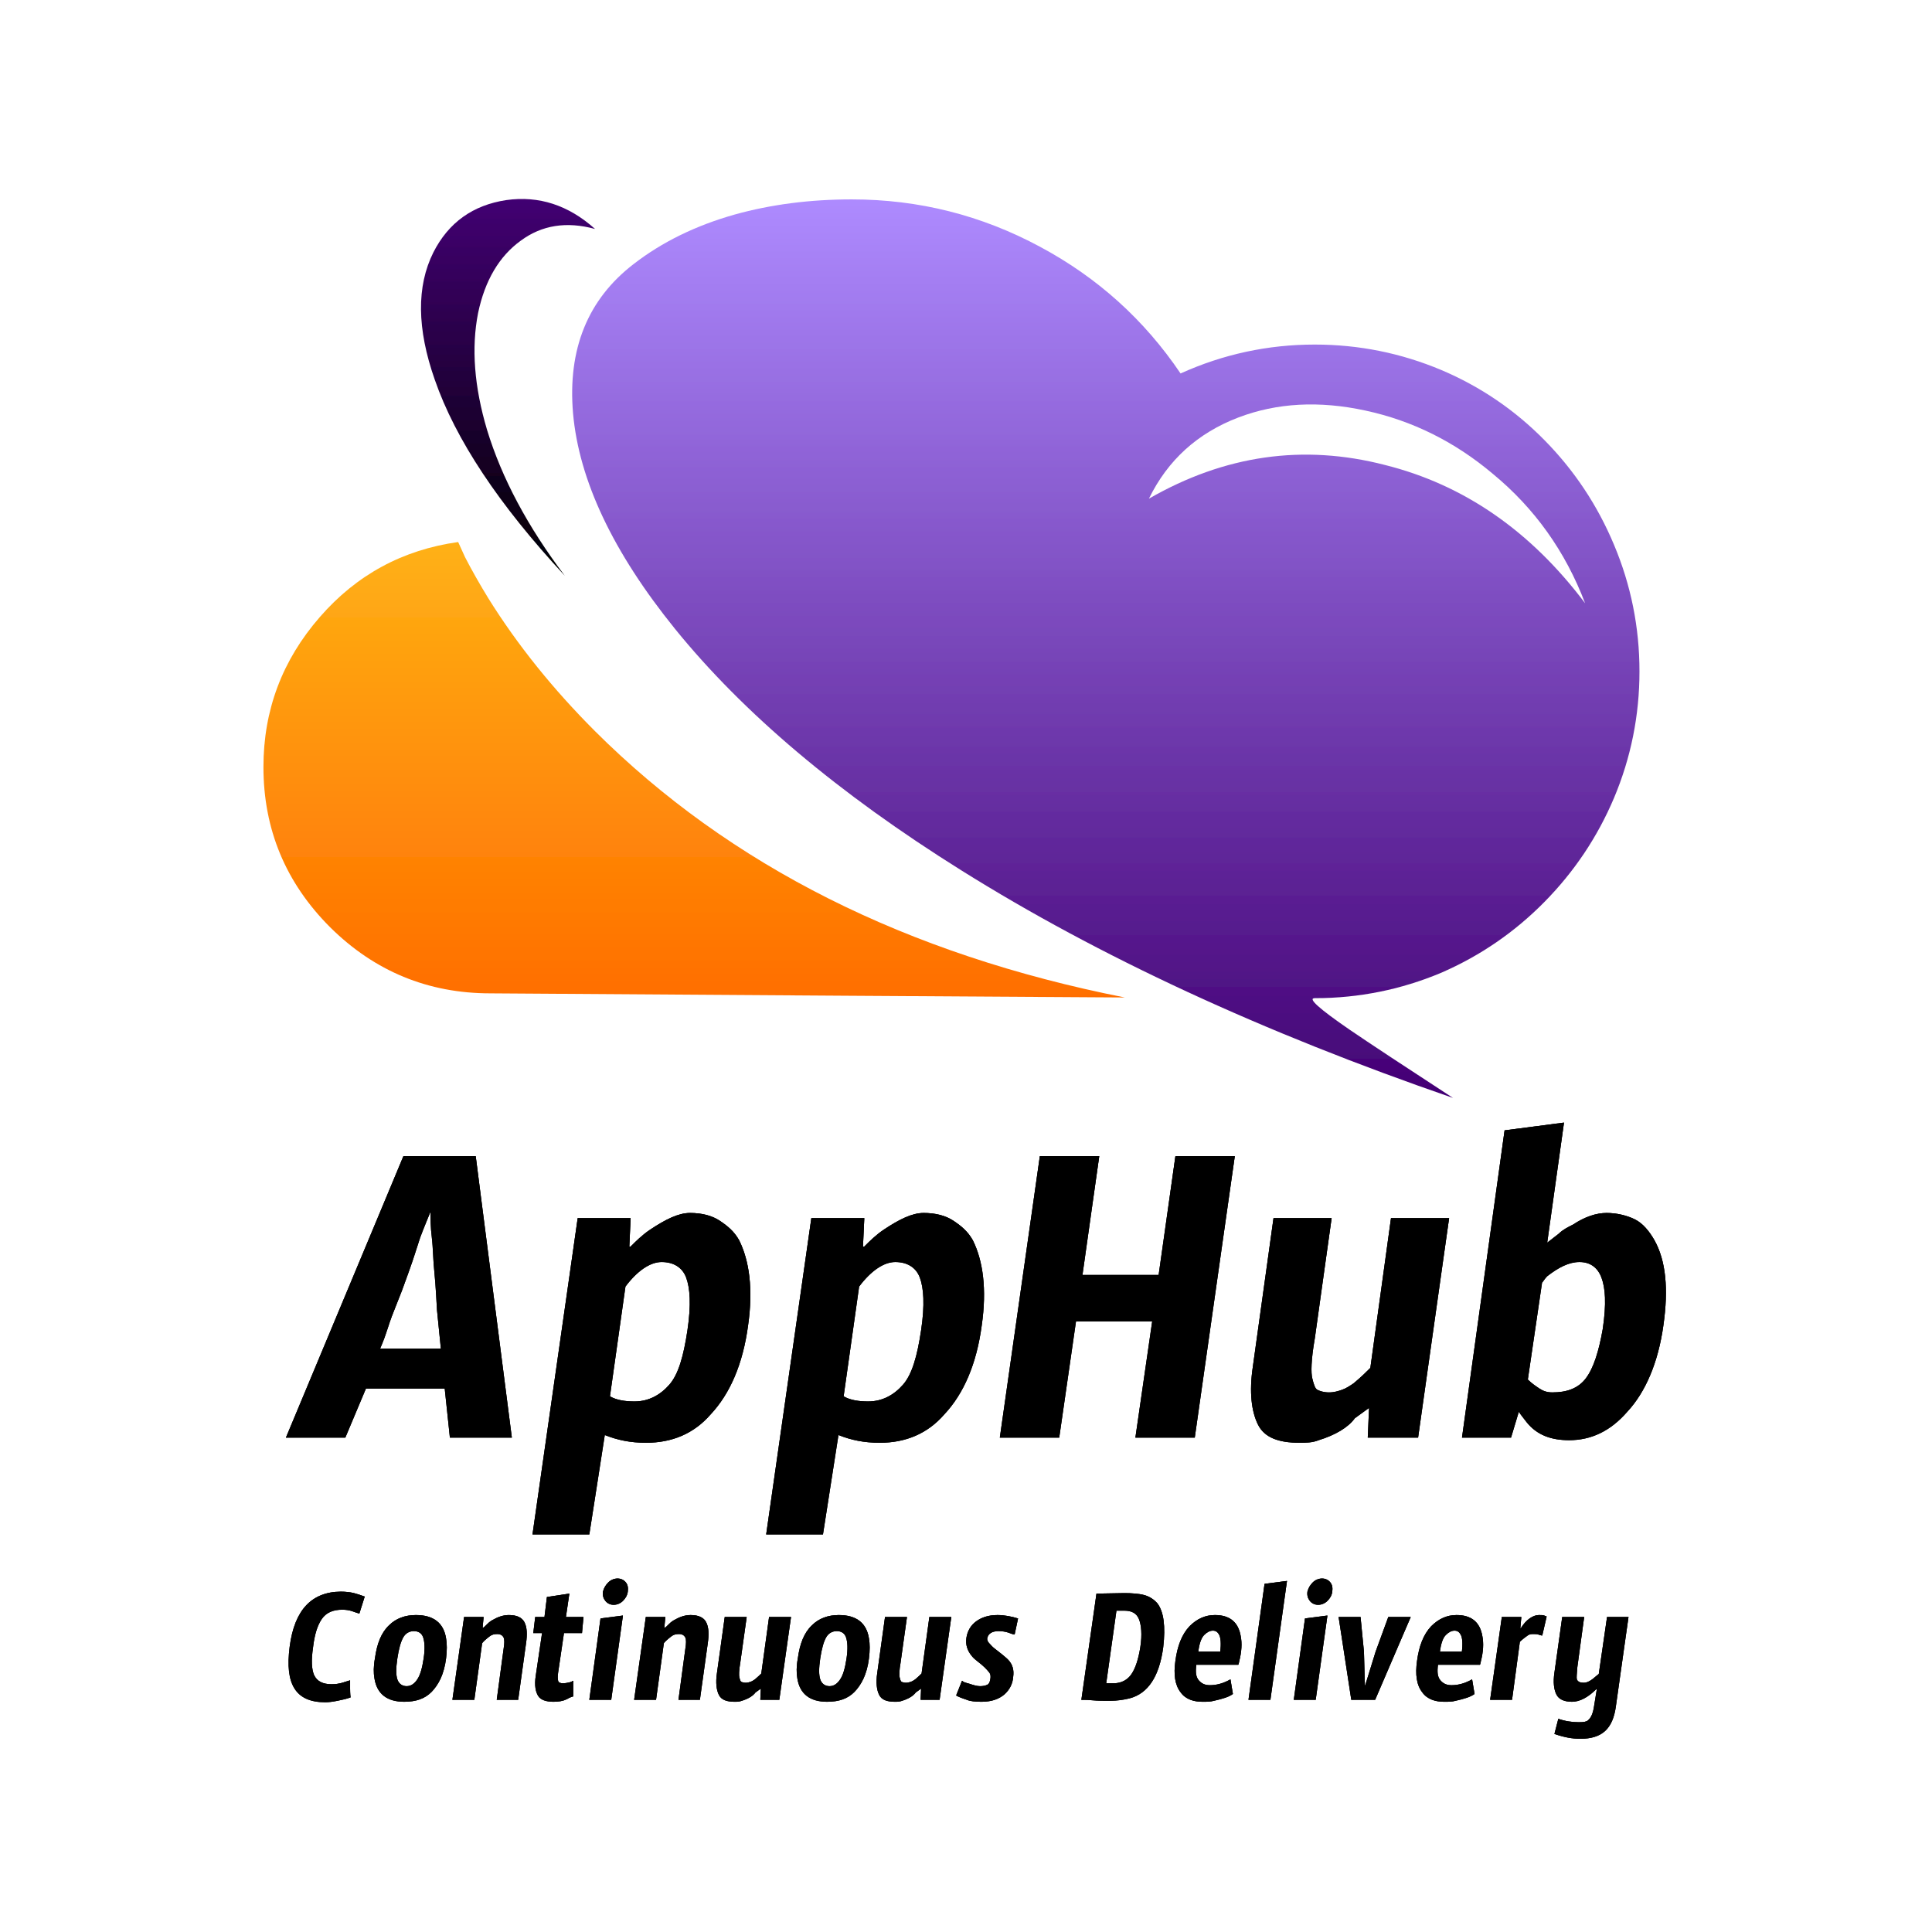
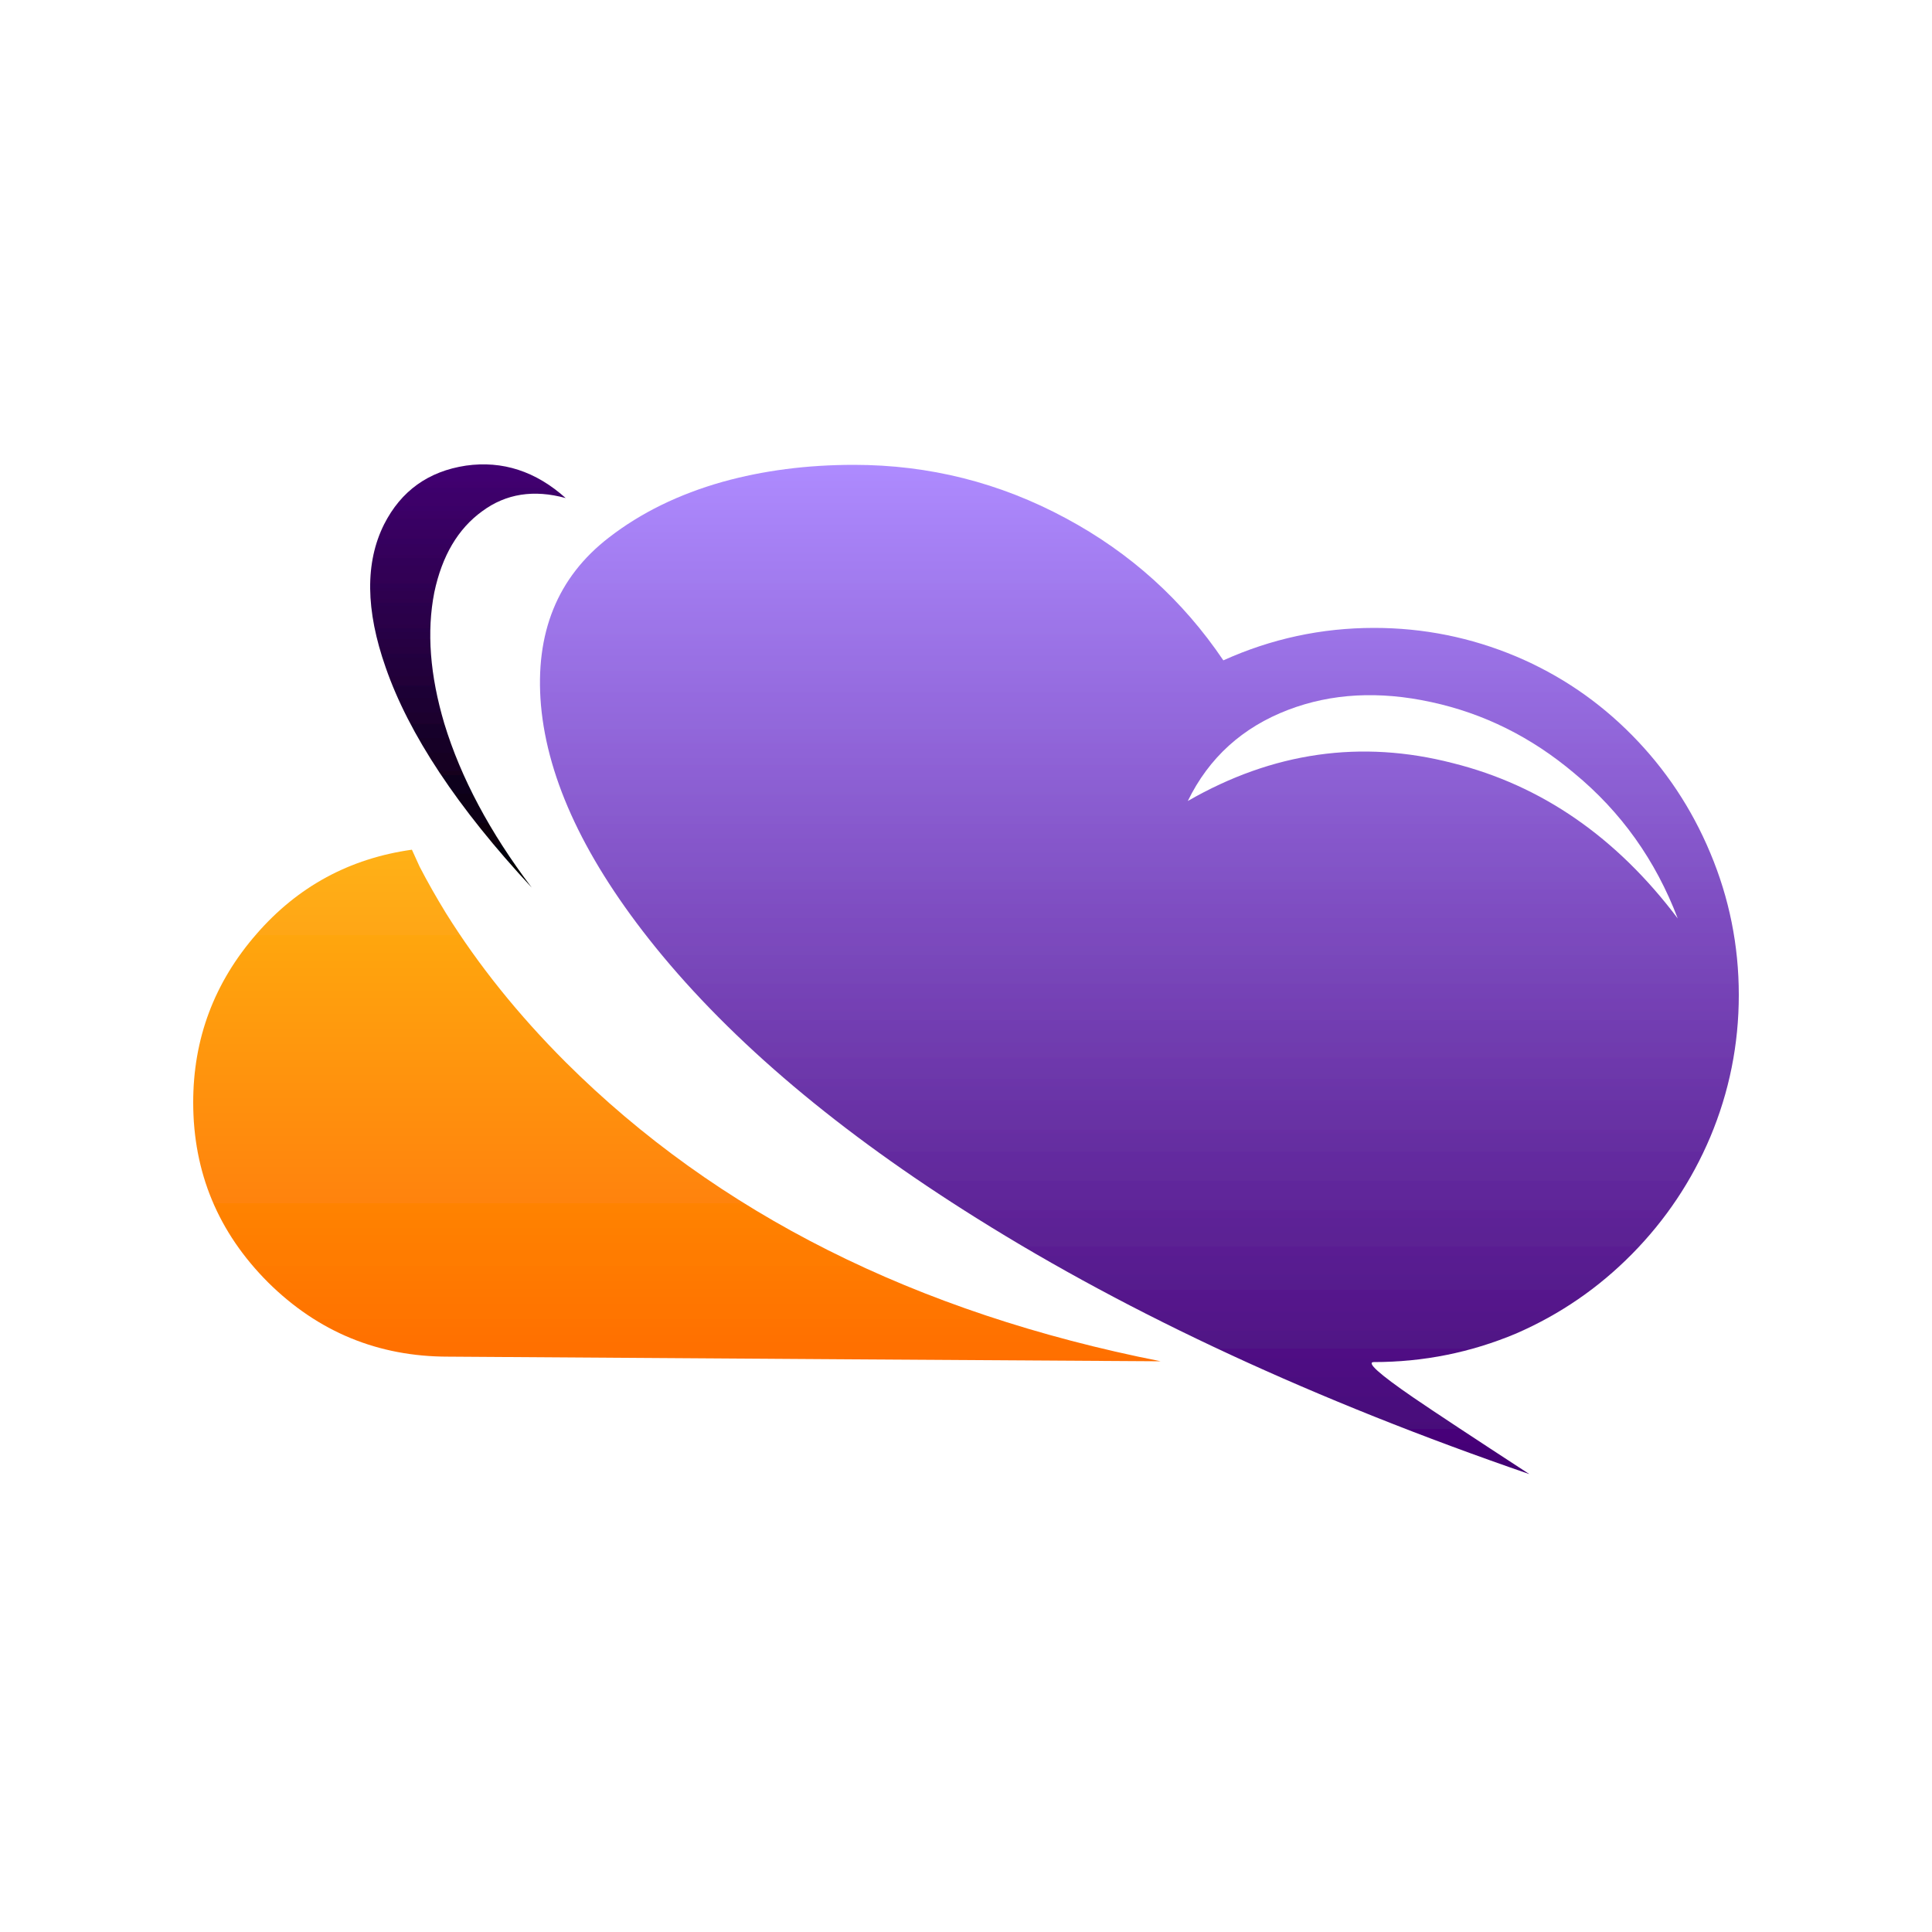
<svg xmlns="http://www.w3.org/2000/svg" viewBox="0 0 300 300" width="300" height="300">
  <g>
    <defs>
-       <linearGradient x1="0" y1="0" x2="0" y2="1" id="background141" gradientTransform="rotate(0 .5 .5)">
+       <linearGradient x1="0" y1="0" x2="0" y2="1" id="background127" gradientTransform="rotate(0 .5 .5)">
        <stop offset="0" stop-color="#ffffff" stop-opacity="1" />
      </linearGradient>
    </defs>
-     <rect x="0" y="0" width="100%" height="100%" fill="url(#background141)" />
+     <rect x="0" y="0" width="100%" height="100%" fill="url(#background127)" />
  </g>
-   <g transform="matrix(2.225705 0 0 2.225705 -52.57204 -26.62192)">
+   <g transform="matrix(2.5 0 0 2.5 -75 7.499995)">
    <g transform="matrix(1 0 0 1 0 0)">
      <g>
        <g is="lm-picture">
          <defs>
-             <filter x="-50%" y="-50%" width="200%" height="200%" id="filter132">
+             <filter x="-50%" y="-50%" width="200%" height="200%" id="filter122">
              <feMerge>
                <feMergeNode in="SourceGraphic" />
              </feMerge>
            </filter>
          </defs>
-           <g filter="url(#filter132)" transform="matrix(0.96 0 0 0.96 42 25.44)">
+           <g filter="url(#filter122)" transform="matrix(0.96 0 0 0.96 42 25.44)">
            <g transform="matrix(1 0 0 1 0 0)">
              <defs>
-                 <linearGradient x1="0" y1="0" x2="0" y2="1" id="gradient133" gradientTransform="rotate(-180 .5 .5)">
+                 <linearGradient x1="0" y1="0" x2="0" y2="1" id="gradient123" gradientTransform="rotate(-180 .5 .5)">
                  <stop offset="0" stop-color="#420073" stop-opacity="1" />
                  <stop offset="1" stop-color="#AE8BFF" stop-opacity="1" />
                </linearGradient>
              </defs>
-               <path fill="url(#gradient133)" d="M93.1 17.95Q89.85 14.65 85.6 12.85 81.2 11 76.4 11 71.3 11 66.65 13.1 62.7 7.25 56.45 3.9 50.05 0.45 42.75 0.45 38.2 0.45 34.25 1.55 30 2.75 26.9 5.15 21.9 9 22.5 16 23.15 23.3 29.9 31.65 37.35 40.85 50.7 49.2 65.7 58.6 86.45 65.75 81 62.2 78.95 60.8 75.6 58.5 76.4 58.5 81.2 58.5 85.6 56.65 89.85 54.8 93.1 51.5 96.35 48.2 98.15 43.95 100 39.55 100 34.75 100 29.95 98.15 25.55 96.35 21.25 93.1 17.95Z" />
+               <path fill="url(#gradient123)" d="M93.1 17.95Q89.85 14.65 85.6 12.85 81.2 11 76.4 11 71.3 11 66.65 13.1 62.7 7.25 56.45 3.9 50.05 0.45 42.75 0.45 38.2 0.45 34.25 1.55 30 2.75 26.9 5.15 21.9 9 22.5 16 23.15 23.3 29.9 31.65 37.35 40.85 50.7 49.2 65.7 58.6 86.45 65.75 81 62.2 78.95 60.8 75.6 58.5 76.4 58.5 81.2 58.5 85.6 56.65 89.85 54.8 93.1 51.5 96.35 48.2 98.15 43.95 100 39.55 100 34.75 100 29.95 98.15 25.55 96.35 21.25 93.1 17.95Z" />
            </g>
            <g transform="matrix(1 0 0 1 0 0)">
              <defs>
-                 <linearGradient x1="0" y1="0" x2="0" y2="1" id="gradient134" gradientTransform="rotate(-180 .5 .5)">
+                 <linearGradient x1="0" y1="0" x2="0" y2="1" id="gradient124" gradientTransform="rotate(-180 .5 .5)">
                  <stop offset="0" stop-color="#FF6E00" stop-opacity="1" />
                  <stop offset="1" stop-color="#FFB115" stop-opacity="1" />
                </linearGradient>
              </defs>
-               <path fill="url(#gradient134)" d="M4.1 30.8Q0 35.5 0 41.7 0 48.5 4.85 53.35 9.7 58.15 16.5 58.15 45.7 58.35 62.6 58.45 38.8 53.75 24.1 39.1 19.5 34.5 16.35 29.45 15.4 27.9 14.65 26.45L14.15 25.35Q8.1 26.2 4.1 30.8Z" />
+               <path fill="url(#gradient124)" d="M4.1 30.8Q0 35.5 0 41.7 0 48.5 4.85 53.35 9.7 58.15 16.5 58.15 45.7 58.35 62.6 58.45 38.8 53.75 24.1 39.1 19.5 34.5 16.35 29.45 15.4 27.9 14.65 26.45L14.15 25.35Q8.1 26.2 4.1 30.8Z" />
            </g>
            <g transform="matrix(1 0 0 1 0 0)">
              <defs>
-                 <linearGradient x1="0" y1="0" x2="0" y2="1" id="gradient135" gradientTransform="rotate(-180 .5 .5)">
+                 <linearGradient x1="0" y1="0" x2="0" y2="1" id="gradient125" gradientTransform="rotate(-180 .5 .5)">
                  <stop offset="0" stop-color="#000000" stop-opacity="1" />
                  <stop offset="1" stop-color="#420073" stop-opacity="1" />
                </linearGradient>
              </defs>
-               <path fill="url(#gradient135)" d="M12.35 4.3Q10.5 8 12.45 13.55 14.7 20.05 21.9 27.8 17.85 22.45 16.25 17.2 14.85 12.5 15.6 8.7 16.35 5.15 18.7 3.45 21 1.75 24.1 2.6 21.2 0 17.65 0.5 14 1.05 12.35 4.3Z" />
+               <path fill="url(#gradient125)" d="M12.35 4.3Q10.5 8 12.45 13.55 14.7 20.05 21.9 27.8 17.85 22.45 16.25 17.2 14.85 12.5 15.6 8.7 16.35 5.15 18.7 3.45 21 1.75 24.1 2.6 21.2 0 17.65 0.5 14 1.05 12.35 4.3Z" />
            </g>
            <g transform="matrix(1 0 0 1 0 0)">
              <defs>
-                 <linearGradient x1="0" y1="0" x2="0" y2="1" id="gradient136" gradientTransform="rotate(-180 .5 .5)">
+                 <linearGradient x1="0" y1="0" x2="0" y2="1" id="gradient126" gradientTransform="rotate(-180 .5 .5)">
                  <stop offset="0" stop-color="#FFFFFF" stop-opacity="1" />
                  <stop offset="1" stop-color="#FFFFFF" stop-opacity="1" />
                </linearGradient>
              </defs>
-               <path fill="url(#gradient136)" d="M96.05 29.8Q93.9 24.15 89.35 20.4 85.2 16.9 80.1 15.8 75.05 14.7 70.85 16.3 66.4 18 64.35 22.2 72.6 17.45 81.5 19.75 90.1 21.9 96.05 29.8Z" />
+               <path fill="url(#gradient126)" d="M96.05 29.8Q93.9 24.15 89.35 20.4 85.2 16.9 80.1 15.8 75.05 14.7 70.85 16.3 66.4 18 64.35 22.2 72.6 17.45 81.5 19.75 90.1 21.9 96.05 29.8Z" />
            </g>
          </g>
-         </g>
-         <g is="lm-text" transform="matrix(1.621192 0 0 1.621191 21.68261 105.3229)">
-           <defs>
-             <linearGradient x1="0" y1="0" x2="0" y2="1" id="gradient138" gradientTransform="rotate(0 .5 .5)">
-               <stop offset="0" stop-color="#000000" stop-opacity="1" />
-             </linearGradient>
-           </defs>
-           <defs>
-             <filter x="-50%" y="-50%" width="200%" height="200%" id="fx137">
-               <feFlood in="SourceGraphic" flood-color="#000000" />
-               <feComposite operator="xor" in2="SourceGraphic" />
-               <feGaussianBlur stdDeviation="1" />
-               <feOffset dx="6.123233995736766e-17" dy="1" />
-               <feComponentTransfer>
-                 <feFuncA type="linear" slope="0.7" />
-               </feComponentTransfer>
-               <feComposite operator="in" in2="SourceGraphic" />
-               <feComposite operator="over" in2="SourceGraphic" result="inner" />
-               <feMerge>
-                 <feMergeNode in="SourceGraphic" />
-                 <feMergeNode in="inner" />
-               </feMerge>
-             </filter>
-           </defs>
-           <path filter="url(#fx137)" fill="url(#gradient138)" d="M19.722,-5.444C19.611,-5.167,19.444,-4.778,19.278,-4.333C19.056,-3.667,19.056,-3.611,18.778,-2.833C18.5,-2.056,18.5,-2.056,18.167,-1.222C17.833,-0.389,17.889,-0.333,17.556,0.444C17.556,0.444,20.167,0.444,20.167,0.444C20.167,0.444,20,-1.222,20,-1.222C20,-1.222,19.944,-2.333,19.889,-2.833C19.833,-3.333,19.833,-3.889,19.778,-4.333C19.722,-4.778,19.722,-5.167,19.722,-5.444C19.722,-5.444,19.722,-5.444,19.722,-5.444M18.556,-7.833C18.556,-7.833,21.667,-7.833,21.667,-7.833C21.667,-7.833,23.222,4.278,23.222,4.278C23.222,4.278,20.556,4.278,20.556,4.278C20.556,4.278,20.333,2.167,20.333,2.167C20.333,2.167,16.944,2.167,16.944,2.167C16.944,2.167,16.056,4.278,16.056,4.278C16.056,4.278,13.5,4.278,13.5,4.278C13.5,4.278,18.556,-7.833,18.556,-7.833M28.111,-2.222C28.111,-2.222,27.444,2.5,27.444,2.5C27.722,2.667,28.111,2.722,28.5,2.722C29.111,2.722,29.611,2.444,30,2C30.389,1.556,30.611,0.778,30.778,-0.333C30.944,-1.444,30.889,-2.167,30.722,-2.611C30.556,-3.056,30.167,-3.278,29.667,-3.278C29.167,-3.278,28.611,-2.889,28.111,-2.222C28.111,-2.222,28.111,-2.222,28.111,-2.222M26.056,-5.167C26.056,-5.167,28.333,-5.167,28.333,-5.167C28.333,-5.167,28.278,-3.944,28.278,-3.944C28.278,-3.944,28.333,-3.944,28.333,-3.944C28.556,-4.167,28.833,-4.444,29.167,-4.667C29.833,-5.111,30.389,-5.389,30.889,-5.389C31.389,-5.389,31.833,-5.278,32.167,-5.056C32.5,-4.833,32.778,-4.611,33,-4.222C33.444,-3.333,33.611,-2.111,33.389,-0.556C33.167,1.111,32.611,2.389,31.778,3.278C31.056,4.111,30.111,4.5,29,4.5C28.333,4.5,27.778,4.389,27.222,4.167C27.222,4.167,26.556,8.444,26.556,8.444C26.556,8.444,24.111,8.444,24.111,8.444C24.111,8.444,26.056,-5.167,26.056,-5.167M38.167,-2.222C38.167,-2.222,37.5,2.5,37.5,2.5C37.778,2.667,38.167,2.722,38.556,2.722C39.167,2.722,39.667,2.444,40.056,2C40.444,1.556,40.667,0.778,40.833,-0.333C41,-1.444,40.944,-2.167,40.778,-2.611C40.611,-3.056,40.222,-3.278,39.722,-3.278C39.222,-3.278,38.667,-2.889,38.167,-2.222C38.167,-2.222,38.167,-2.222,38.167,-2.222M36.111,-5.167C36.111,-5.167,38.389,-5.167,38.389,-5.167C38.389,-5.167,38.333,-3.944,38.333,-3.944C38.333,-3.944,38.389,-3.944,38.389,-3.944C38.611,-4.167,38.889,-4.444,39.222,-4.667C39.889,-5.111,40.444,-5.389,40.944,-5.389C41.444,-5.389,41.889,-5.278,42.222,-5.056C42.556,-4.833,42.833,-4.611,43.056,-4.222C43.5,-3.333,43.667,-2.111,43.444,-0.556C43.222,1.111,42.667,2.389,41.833,3.278C41.111,4.111,40.167,4.5,39.056,4.5C38.389,4.5,37.833,4.389,37.278,4.167C37.278,4.167,36.611,8.444,36.611,8.444C36.611,8.444,34.167,8.444,34.167,8.444C34.167,8.444,36.111,-5.167,36.111,-5.167M52.611,4.278C52.611,4.278,50.056,4.278,50.056,4.278C50.056,4.278,50.778,-0.722,50.778,-0.722C50.778,-0.722,47.5,-0.722,47.5,-0.722C47.5,-0.722,46.778,4.278,46.778,4.278C46.778,4.278,44.222,4.278,44.222,4.278C44.222,4.278,45.944,-7.833,45.944,-7.833C45.944,-7.833,48.5,-7.833,48.5,-7.833C48.5,-7.833,47.778,-2.722,47.778,-2.722C47.778,-2.722,51.056,-2.722,51.056,-2.722C51.056,-2.722,51.778,-7.833,51.778,-7.833C51.778,-7.833,54.333,-7.833,54.333,-7.833C54.333,-7.833,52.611,4.278,52.611,4.278M62.222,4.278C62.222,4.278,60.056,4.278,60.056,4.278C60.056,4.278,60.111,3,60.111,3C60.111,3,59.5,3.444,59.5,3.444C59.222,3.833,58.667,4.167,57.944,4.389C57.667,4.5,57.389,4.5,57.111,4.5C56.222,4.5,55.611,4.278,55.333,3.722C55.056,3.167,54.944,2.333,55.111,1.222C55.111,1.222,56,-5.167,56,-5.167C56,-5.167,58.5,-5.167,58.5,-5.167C58.5,-5.167,57.778,-6.217248937900877e-15,57.778,-6.217248937900877e-15C57.611,0.944,57.611,1.5,57.667,1.722C57.722,1.944,57.778,2.167,57.889,2.222C58,2.278,58.167,2.333,58.389,2.333C58.611,2.333,58.778,2.278,58.944,2.222C59.111,2.167,59.278,2.056,59.444,1.944C59.778,1.667,60,1.444,60.167,1.278C60.167,1.278,61.056,-5.167,61.056,-5.167C61.056,-5.167,63.556,-5.167,63.556,-5.167C63.556,-5.167,62.222,4.278,62.222,4.278M67.778,-2.667C67.667,-2.556,67.611,-2.444,67.556,-2.389C67.556,-2.389,66.944,1.778,66.944,1.778C67.111,1.944,67.278,2.056,67.444,2.167C67.611,2.278,67.778,2.333,68,2.333C68.611,2.333,69.111,2.167,69.444,1.722C69.778,1.278,70,0.556,70.167,-0.389C70.333,-1.5,70.278,-2.167,70.111,-2.611C69.944,-3.056,69.611,-3.278,69.167,-3.278C68.722,-3.278,68.278,-3.056,67.778,-2.667C67.778,-2.667,67.778,-2.667,67.778,-2.667M65.944,-8.944C65.944,-8.944,68.5,-9.278,68.5,-9.278C68.5,-9.278,67.778,-4.111,67.778,-4.111C67.778,-4.111,68.278,-4.5,68.278,-4.5C68.444,-4.667,68.667,-4.778,68.889,-4.889C69.389,-5.222,69.889,-5.389,70.333,-5.389C70.778,-5.389,71.222,-5.278,71.556,-5.111C71.889,-4.944,72.167,-4.611,72.389,-4.222C72.889,-3.333,73,-2.111,72.778,-0.556C72.556,1.056,72,2.333,71.222,3.167C70.5,4,69.667,4.389,68.722,4.389C67.944,4.389,67.333,4.167,66.889,3.611C66.722,3.389,66.667,3.333,66.556,3.167C66.556,3.167,66.222,4.278,66.222,4.278C66.222,4.278,64.111,4.278,64.111,4.278C64.111,4.278,65.944,-8.944,65.944,-8.944" />
-         </g>
-         <g is="lm-text" transform="matrix(0.6118164 0 0 0.6118164 35.29908 127.9346)">
-           <defs>
-             <linearGradient x1="0" y1="0" x2="0" y2="1" id="gradient140" gradientTransform="rotate(0 .5 .5)">
-               <stop offset="0" stop-color="#000000" stop-opacity="1" />
-             </linearGradient>
-           </defs>
-           <defs>
-             <filter x="-50%" y="-50%" width="200%" height="200%" id="fx139">
-               <feFlood in="SourceGraphic" flood-color="#000000" />
-               <feComposite operator="xor" in2="SourceGraphic" />
-               <feGaussianBlur stdDeviation="1" />
-               <feOffset dx="6.123233995736766e-17" dy="1" />
-               <feComponentTransfer>
-                 <feFuncA type="linear" slope="0.7" />
-               </feComponentTransfer>
-               <feComposite operator="in" in2="SourceGraphic" />
-               <feComposite operator="over" in2="SourceGraphic" result="inner" />
-               <feMerge>
-                 <feMergeNode in="SourceGraphic" />
-                 <feMergeNode in="inner" />
-               </feMerge>
-             </filter>
-           </defs>
-           <path filter="url(#fx139)" fill="url(#gradient140)" d="M16.611,-1.722C16.389,-0.222,16.444,0.778,16.722,1.444C17.056,2.167,17.722,2.5,18.722,2.5C19.167,2.5,19.556,2.444,19.944,2.333C20.333,2.222,20.611,2.111,20.833,2.056C20.833,2.056,20.833,3,20.833,3C20.833,3,20.833,3.667,20.889,4C20.444,4.167,19.944,4.278,19.389,4.389C18.833,4.5,18.389,4.556,18,4.556C16.333,4.556,15.167,4.056,14.5,3C13.833,1.944,13.667,0.389,13.944,-1.778C14.222,-3.944,14.889,-5.5,15.833,-6.5C16.778,-7.5,18.111,-8.056,19.778,-8.056C20.333,-8.056,20.833,-8,21.278,-7.889C21.722,-7.778,22,-7.667,22.167,-7.611C22.333,-7.556,22.444,-7.5,22.5,-7.5C22.5,-7.5,21.889,-5.556,21.889,-5.556C21.667,-5.611,21.389,-5.722,21.056,-5.833C20.722,-5.944,20.333,-6,19.944,-6C18.889,-6,18.111,-5.667,17.611,-4.944C17.111,-4.222,16.778,-3.167,16.611,-1.722C16.611,-1.722,16.611,-1.722,16.611,-1.722M28.5,1.944C28.833,1.444,29.056,0.667,29.222,-0.444C29.389,-1.556,29.333,-2.333,29.167,-2.833C29,-3.333,28.611,-3.556,28.111,-3.556C27.611,-3.556,27.167,-3.333,26.889,-2.833C26.611,-2.333,26.389,-1.556,26.222,-0.444C26.056,0.667,26.056,1.444,26.222,1.944C26.389,2.444,26.778,2.722,27.278,2.722C27.778,2.722,28.167,2.444,28.5,1.944C28.5,1.944,28.5,1.944,28.5,1.944M31.778,-2.722C31.889,-2.111,31.889,-1.333,31.778,-0.444C31.667,0.444,31.444,1.222,31.167,1.833C30.889,2.444,30.5,3,30.111,3.389C29.333,4.167,28.333,4.5,27,4.5C25.056,4.5,23.889,3.611,23.611,1.833C23.5,1.222,23.5,0.444,23.667,-0.444C23.889,-2.111,24.389,-3.389,25.278,-4.222C26.056,-5,27.111,-5.389,28.333,-5.389C30.333,-5.389,31.5,-4.5,31.778,-2.722C31.778,-2.722,31.778,-2.722,31.778,-2.722M33.833,-5.167C33.833,-5.167,36.056,-5.167,36.056,-5.167C36.056,-5.167,35.944,-3.944,35.944,-3.944C35.944,-3.944,36,-3.944,36,-3.944C36.111,-4,36.222,-4.111,36.389,-4.278C36.556,-4.444,36.722,-4.611,37,-4.778C37.667,-5.167,38.278,-5.389,38.944,-5.389C39.833,-5.389,40.444,-5.111,40.722,-4.556C41,-4,41.056,-3.222,40.889,-2.111C40.889,-2.111,40,4.278,40,4.278C40,4.278,37.556,4.278,37.556,4.278C37.556,4.278,38.333,-1.5,38.333,-1.5C38.444,-2.167,38.444,-2.611,38.333,-2.833C38.222,-3.056,38,-3.222,37.611,-3.222C37.278,-3.222,37,-3.167,36.722,-2.944C36.222,-2.556,35.944,-2.278,35.889,-2.167C35.889,-2.167,35,4.278,35,4.278C35,4.278,32.5,4.278,32.5,4.278C32.5,4.278,33.833,-5.167,33.833,-5.167M47.444,-5.167C47.444,-5.167,47.278,-3.333,47.278,-3.333C47.278,-3.333,45.222,-3.333,45.222,-3.333C45.222,-3.333,44.556,1.167,44.556,1.167C44.5,1.556,44.5,1.889,44.556,2.111C44.611,2.333,44.833,2.389,45.111,2.389C45.389,2.389,45.667,2.333,45.889,2.278C46.111,2.222,46.222,2.111,46.278,2.111C46.278,2.111,46.278,3.889,46.278,3.889C46.222,3.889,46.111,3.944,45.944,4C45.778,4.056,45.667,4.167,45.5,4.222C45.056,4.444,44.556,4.5,44,4.5C43.167,4.5,42.556,4.278,42.278,3.833C42,3.389,41.833,2.667,42,1.556C42,1.556,42.722,-3.333,42.722,-3.333C42.722,-3.333,41.722,-3.333,41.722,-3.333C41.722,-3.333,41.944,-5.167,41.944,-5.167C41.944,-5.167,43,-5.167,43,-5.167C43,-5.167,43.278,-7.444,43.278,-7.444C43.278,-7.444,45.833,-7.833,45.833,-7.833C45.833,-7.833,45.444,-5.167,45.444,-5.167C45.444,-5.167,47.444,-5.167,47.444,-5.167C47.444,-5.167,47.444,-5.167,47.444,-5.167M52.278,-9.111C52.5,-8.833,52.556,-8.5,52.5,-8.056C52.444,-7.611,52.222,-7.278,51.944,-7C51.667,-6.722,51.278,-6.556,50.889,-6.556C50.5,-6.556,50.167,-6.722,49.944,-7C49.722,-7.278,49.611,-7.611,49.667,-8.056C49.778,-8.5,50,-8.833,50.278,-9.111C50.556,-9.389,50.944,-9.556,51.333,-9.556C51.722,-9.556,52.056,-9.389,52.278,-9.111C52.278,-9.111,52.278,-9.111,52.278,-9.111M50.611,4.278C50.611,4.278,48.111,4.278,48.111,4.278C48.111,4.278,49.389,-5,49.389,-5C49.389,-5,51.944,-5.333,51.944,-5.333C51.944,-5.333,50.611,4.278,50.611,4.278M54.556,-5.167C54.556,-5.167,56.778,-5.167,56.778,-5.167C56.778,-5.167,56.667,-3.944,56.667,-3.944C56.667,-3.944,56.722,-3.944,56.722,-3.944C56.833,-4,56.944,-4.111,57.111,-4.278C57.278,-4.444,57.444,-4.611,57.722,-4.778C58.389,-5.167,59,-5.389,59.667,-5.389C60.556,-5.389,61.167,-5.111,61.444,-4.556C61.722,-4,61.778,-3.222,61.611,-2.111C61.611,-2.111,60.722,4.278,60.722,4.278C60.722,4.278,58.278,4.278,58.278,4.278C58.278,4.278,59.056,-1.5,59.056,-1.5C59.167,-2.167,59.167,-2.611,59.056,-2.833C58.944,-3.056,58.722,-3.222,58.333,-3.222C58,-3.222,57.722,-3.167,57.444,-2.944C56.944,-2.556,56.667,-2.278,56.611,-2.167C56.611,-2.167,55.722,4.278,55.722,4.278C55.722,4.278,53.222,4.278,53.222,4.278C53.222,4.278,54.556,-5.167,54.556,-5.167M69.778,4.278C69.778,4.278,67.611,4.278,67.611,4.278C67.611,4.278,67.667,3,67.667,3C67.667,3,67.056,3.444,67.056,3.444C66.778,3.833,66.222,4.167,65.5,4.389C65.222,4.5,64.944,4.5,64.667,4.5C63.778,4.5,63.167,4.278,62.889,3.722C62.611,3.167,62.5,2.333,62.667,1.222C62.667,1.222,63.556,-5.167,63.556,-5.167C63.556,-5.167,66.056,-5.167,66.056,-5.167C66.056,-5.167,65.333,-6.217248937900877e-15,65.333,-6.217248937900877e-15C65.167,0.944,65.167,1.5,65.222,1.722C65.278,1.944,65.333,2.167,65.444,2.222C65.556,2.278,65.722,2.333,65.944,2.333C66.167,2.333,66.333,2.278,66.5,2.222C66.667,2.167,66.833,2.056,67,1.944C67.333,1.667,67.556,1.444,67.722,1.278C67.722,1.278,68.611,-5.167,68.611,-5.167C68.611,-5.167,71.111,-5.167,71.111,-5.167C71.111,-5.167,69.778,4.278,69.778,4.278M76.722,1.944C77.056,1.444,77.278,0.667,77.444,-0.444C77.611,-1.556,77.556,-2.333,77.389,-2.833C77.222,-3.333,76.833,-3.556,76.333,-3.556C75.833,-3.556,75.389,-3.333,75.111,-2.833C74.833,-2.333,74.611,-1.556,74.444,-0.444C74.278,0.667,74.278,1.444,74.444,1.944C74.611,2.444,75,2.722,75.5,2.722C76,2.722,76.389,2.444,76.722,1.944C76.722,1.944,76.722,1.944,76.722,1.944M80,-2.722C80.111,-2.111,80.111,-1.333,80,-0.444C79.889,0.444,79.667,1.222,79.389,1.833C79.111,2.444,78.722,3,78.333,3.389C77.556,4.167,76.556,4.5,75.222,4.5C73.278,4.5,72.111,3.611,71.833,1.833C71.722,1.222,71.722,0.444,71.889,-0.444C72.111,-2.111,72.611,-3.389,73.5,-4.222C74.278,-5,75.333,-5.389,76.556,-5.389C78.556,-5.389,79.722,-4.5,80,-2.722C80,-2.722,80,-2.722,80,-2.722M88.056,4.278C88.056,4.278,85.889,4.278,85.889,4.278C85.889,4.278,85.944,3,85.944,3C85.944,3,85.333,3.444,85.333,3.444C85.056,3.833,84.5,4.167,83.778,4.389C83.5,4.5,83.222,4.5,82.944,4.5C82.056,4.5,81.444,4.278,81.167,3.722C80.889,3.167,80.778,2.333,80.944,1.222C80.944,1.222,81.833,-5.167,81.833,-5.167C81.833,-5.167,84.333,-5.167,84.333,-5.167C84.333,-5.167,83.611,-6.217248937900877e-15,83.611,-6.217248937900877e-15C83.444,0.944,83.444,1.5,83.5,1.722C83.556,1.944,83.611,2.167,83.722,2.222C83.833,2.278,84,2.333,84.222,2.333C84.444,2.333,84.611,2.278,84.778,2.222C84.944,2.167,85.111,2.056,85.278,1.944C85.611,1.667,85.833,1.444,86,1.278C86,1.278,86.889,-5.167,86.889,-5.167C86.889,-5.167,89.389,-5.167,89.389,-5.167C89.389,-5.167,88.056,4.278,88.056,4.278M90.611,2.111C90.667,2.111,90.722,2.222,90.889,2.278C91.056,2.333,91.222,2.389,91.444,2.444C91.944,2.611,92.333,2.722,92.667,2.722C93,2.722,93.278,2.667,93.5,2.556C93.722,2.444,93.778,2.222,93.833,1.944C93.889,1.667,93.889,1.389,93.722,1.167C93.556,0.944,93.389,0.778,93.167,0.556C92.944,0.333,92.722,0.167,92.444,-0.056C92.167,-0.278,91.944,-0.444,91.722,-0.722C91.222,-1.333,91,-2,91.111,-2.778C91.222,-3.556,91.611,-4.222,92.222,-4.667C92.833,-5.111,93.611,-5.389,94.667,-5.389C95.444,-5.389,96.278,-5.222,97,-5C97,-5,96.611,-3.167,96.611,-3.167C96.444,-3.167,96.222,-3.278,95.889,-3.389C95.556,-3.5,95.167,-3.556,94.778,-3.556C94.056,-3.556,93.611,-3.278,93.5,-2.778C93.444,-2.556,93.556,-2.333,93.722,-2.167C93.889,-2,94.056,-1.778,94.278,-1.611C94.278,-1.611,95.056,-1,95.056,-1C95.056,-1,95.611,-0.556,95.833,-0.333C96.389,0.222,96.556,0.889,96.444,1.667C96.389,2.444,96.056,3.111,95.444,3.667C94.778,4.222,93.944,4.5,92.833,4.5C92.111,4.5,91.556,4.444,91.167,4.278C90.5,4.056,90.111,3.889,89.944,3.778C89.944,3.778,90.611,2.111,90.611,2.111M107.944,2.389C108.778,2.389,109.5,2,109.944,1.333C110.389,0.667,110.722,-0.333,110.944,-1.722C111.167,-3.167,111.056,-4.278,110.778,-4.944C110.5,-5.611,109.944,-5.889,109.111,-5.889C109.111,-5.889,108.667,-5.889,108.667,-5.889C108.667,-5.889,108.222,-5.889,108.222,-5.889C108.222,-5.889,107.056,2.389,107.056,2.389C107.056,2.389,107.944,2.389,107.944,2.389C107.944,2.389,107.944,2.389,107.944,2.389M105.944,-7.833C105.944,-7.833,105.889,-7.833,109.111,-7.889C109.944,-7.889,110.778,-7.833,111.389,-7.667C112,-7.5,112.5,-7.167,112.889,-6.722C113.611,-5.778,113.833,-4.111,113.556,-1.722C113.111,1.611,111.833,3.556,109.722,4.111C109.056,4.278,108.278,4.389,107.5,4.389C106.722,4.389,106.056,4.389,105.5,4.333C104.944,4.278,104.5,4.278,104.222,4.278C104.222,4.278,105.944,-7.833,105.944,-7.833M119.944,-3.111C119.778,-3.444,119.556,-3.611,119.222,-3.611C118.889,-3.611,118.556,-3.444,118.222,-3.111C117.889,-2.778,117.667,-2.111,117.556,-1.222C117.556,-1.222,120.056,-1.222,120.056,-1.222C120.167,-2.111,120.111,-2.778,119.944,-3.111C119.944,-3.111,119.944,-3.111,119.944,-3.111M118.889,2.611C119.667,2.611,120.444,2.389,121.222,1.944C121.222,1.944,121.5,3.611,121.5,3.611C121.056,3.944,120.333,4.167,119.333,4.389C118.944,4.5,118.556,4.5,118.056,4.5C117.556,4.5,117.111,4.444,116.667,4.278C116.222,4.111,115.833,3.833,115.556,3.444C114.889,2.611,114.722,1.389,114.944,-0.167C115.167,-1.833,115.667,-3.167,116.556,-4.111C117.389,-4.944,118.333,-5.389,119.444,-5.389C121.111,-5.389,122.111,-4.611,122.389,-3C122.556,-2.167,122.5,-1.222,122.222,-0.111C122.167,0.111,122.167,0.222,122.111,0.278C122.111,0.278,117.333,0.278,117.333,0.278C117.222,1.111,117.278,1.667,117.611,2.056C117.944,2.444,118.333,2.611,118.889,2.611C118.889,2.611,118.889,2.611,118.889,2.611M125.778,4.278C125.778,4.278,123.278,4.278,123.278,4.278C123.278,4.278,125.111,-8.944,125.111,-8.944C125.111,-8.944,127.667,-9.278,127.667,-9.278C127.667,-9.278,125.778,4.278,125.778,4.278M132.611,-9.111C132.833,-8.833,132.889,-8.5,132.833,-8.056C132.778,-7.611,132.556,-7.278,132.278,-7C132,-6.722,131.611,-6.556,131.222,-6.556C130.833,-6.556,130.5,-6.722,130.278,-7C130.056,-7.278,129.944,-7.611,130,-8.056C130.111,-8.5,130.333,-8.833,130.611,-9.111C130.889,-9.389,131.278,-9.556,131.667,-9.556C132.056,-9.556,132.389,-9.389,132.611,-9.111C132.611,-9.111,132.611,-9.111,132.611,-9.111M130.944,4.278C130.944,4.278,128.444,4.278,128.444,4.278C128.444,4.278,129.722,-5,129.722,-5C129.722,-5,132.278,-5.333,132.278,-5.333C132.278,-5.333,130.944,4.278,130.944,4.278M135,4.278C135,4.278,133.556,-5.167,133.556,-5.167C133.556,-5.167,136.056,-5.167,136.056,-5.167C136.056,-5.167,136.444,-1.222,136.444,-1.222C136.444,-1.222,136.556,2.722,136.556,2.722C136.556,2.722,137.778,-1.222,137.778,-1.222C137.778,-1.222,139.222,-5.167,139.222,-5.167C139.222,-5.167,141.778,-5.167,141.778,-5.167C141.778,-5.167,137.722,4.278,137.722,4.278C137.722,4.278,135,4.278,135,4.278C135,4.278,135,4.278,135,4.278M147.5,-3.111C147.333,-3.444,147.111,-3.611,146.778,-3.611C146.444,-3.611,146.111,-3.444,145.778,-3.111C145.444,-2.778,145.222,-2.111,145.111,-1.222C145.111,-1.222,147.611,-1.222,147.611,-1.222C147.722,-2.111,147.667,-2.778,147.5,-3.111C147.5,-3.111,147.5,-3.111,147.5,-3.111M146.444,2.611C147.222,2.611,148,2.389,148.778,1.944C148.778,1.944,149.056,3.611,149.056,3.611C148.611,3.944,147.889,4.167,146.889,4.389C146.5,4.5,146.111,4.5,145.611,4.5C145.111,4.5,144.667,4.444,144.222,4.278C143.778,4.111,143.389,3.833,143.111,3.444C142.444,2.611,142.278,1.389,142.5,-0.167C142.722,-1.833,143.222,-3.167,144.111,-4.111C144.944,-4.944,145.889,-5.389,147,-5.389C148.667,-5.389,149.667,-4.611,149.944,-3C150.111,-2.167,150.056,-1.222,149.778,-0.111C149.722,0.111,149.722,0.222,149.667,0.278C149.667,0.278,144.889,0.278,144.889,0.278C144.778,1.111,144.833,1.667,145.167,2.056C145.5,2.444,145.889,2.611,146.444,2.611C146.444,2.611,146.444,2.611,146.444,2.611M153.333,4.278C153.333,4.278,150.833,4.278,150.833,4.278C150.833,4.278,152.167,-5.167,152.167,-5.167C152.167,-5.167,154.389,-5.167,154.389,-5.167C154.389,-5.167,154.278,-3.889,154.278,-3.889C154.278,-3.889,154.333,-3.889,154.333,-3.889C154.611,-4.333,154.944,-4.722,155.333,-5C155.722,-5.278,156.111,-5.389,156.389,-5.389C156.667,-5.389,156.889,-5.389,157,-5.333C157.111,-5.278,157.167,-5.278,157.278,-5.222C157.278,-5.222,156.778,-3.056,156.778,-3.056C156.667,-3.056,156.5,-3.111,156.333,-3.167C156.167,-3.222,156,-3.222,155.778,-3.222C155.556,-3.222,155.333,-3.222,155.111,-3.056C154.889,-2.889,154.556,-2.667,154.222,-2.333C154.222,-2.333,153.333,4.278,153.333,4.278M158.611,6.444C159.389,6.722,160.222,6.833,160.944,6.833C161.5,6.833,161.833,6.778,162,6.611C162.333,6.333,162.556,5.833,162.667,5.111C162.667,5.111,163,3.056,163,3.056C163,3.056,162.944,3.056,162.944,3.056C162,4,161.056,4.5,160.167,4.5C159.278,4.5,158.667,4.222,158.389,3.667C158.111,3.111,158,2.278,158.167,1.167C158.167,1.167,159.056,-5.167,159.056,-5.167C159.056,-5.167,161.556,-5.167,161.556,-5.167C161.556,-5.167,160.778,0.556,160.778,0.556C160.722,1.278,160.667,1.778,160.722,1.944C160.833,2.222,161.111,2.333,161.5,2.333C161.944,2.333,162.389,2.056,162.944,1.556C163.056,1.444,163.167,1.389,163.222,1.333C163.222,1.333,164.167,-5.167,164.167,-5.167C164.167,-5.167,166.611,-5.167,166.611,-5.167C166.611,-5.167,165.167,5.056,165.167,5.056C165,6.278,164.611,7.222,163.944,7.833C163.278,8.444,162.333,8.722,161.111,8.722C160.222,8.722,159.278,8.556,158.167,8.167C158.167,8.167,158.611,6.444,158.611,6.444" />
        </g>
      </g>
    </g>
  </g>
</svg>
